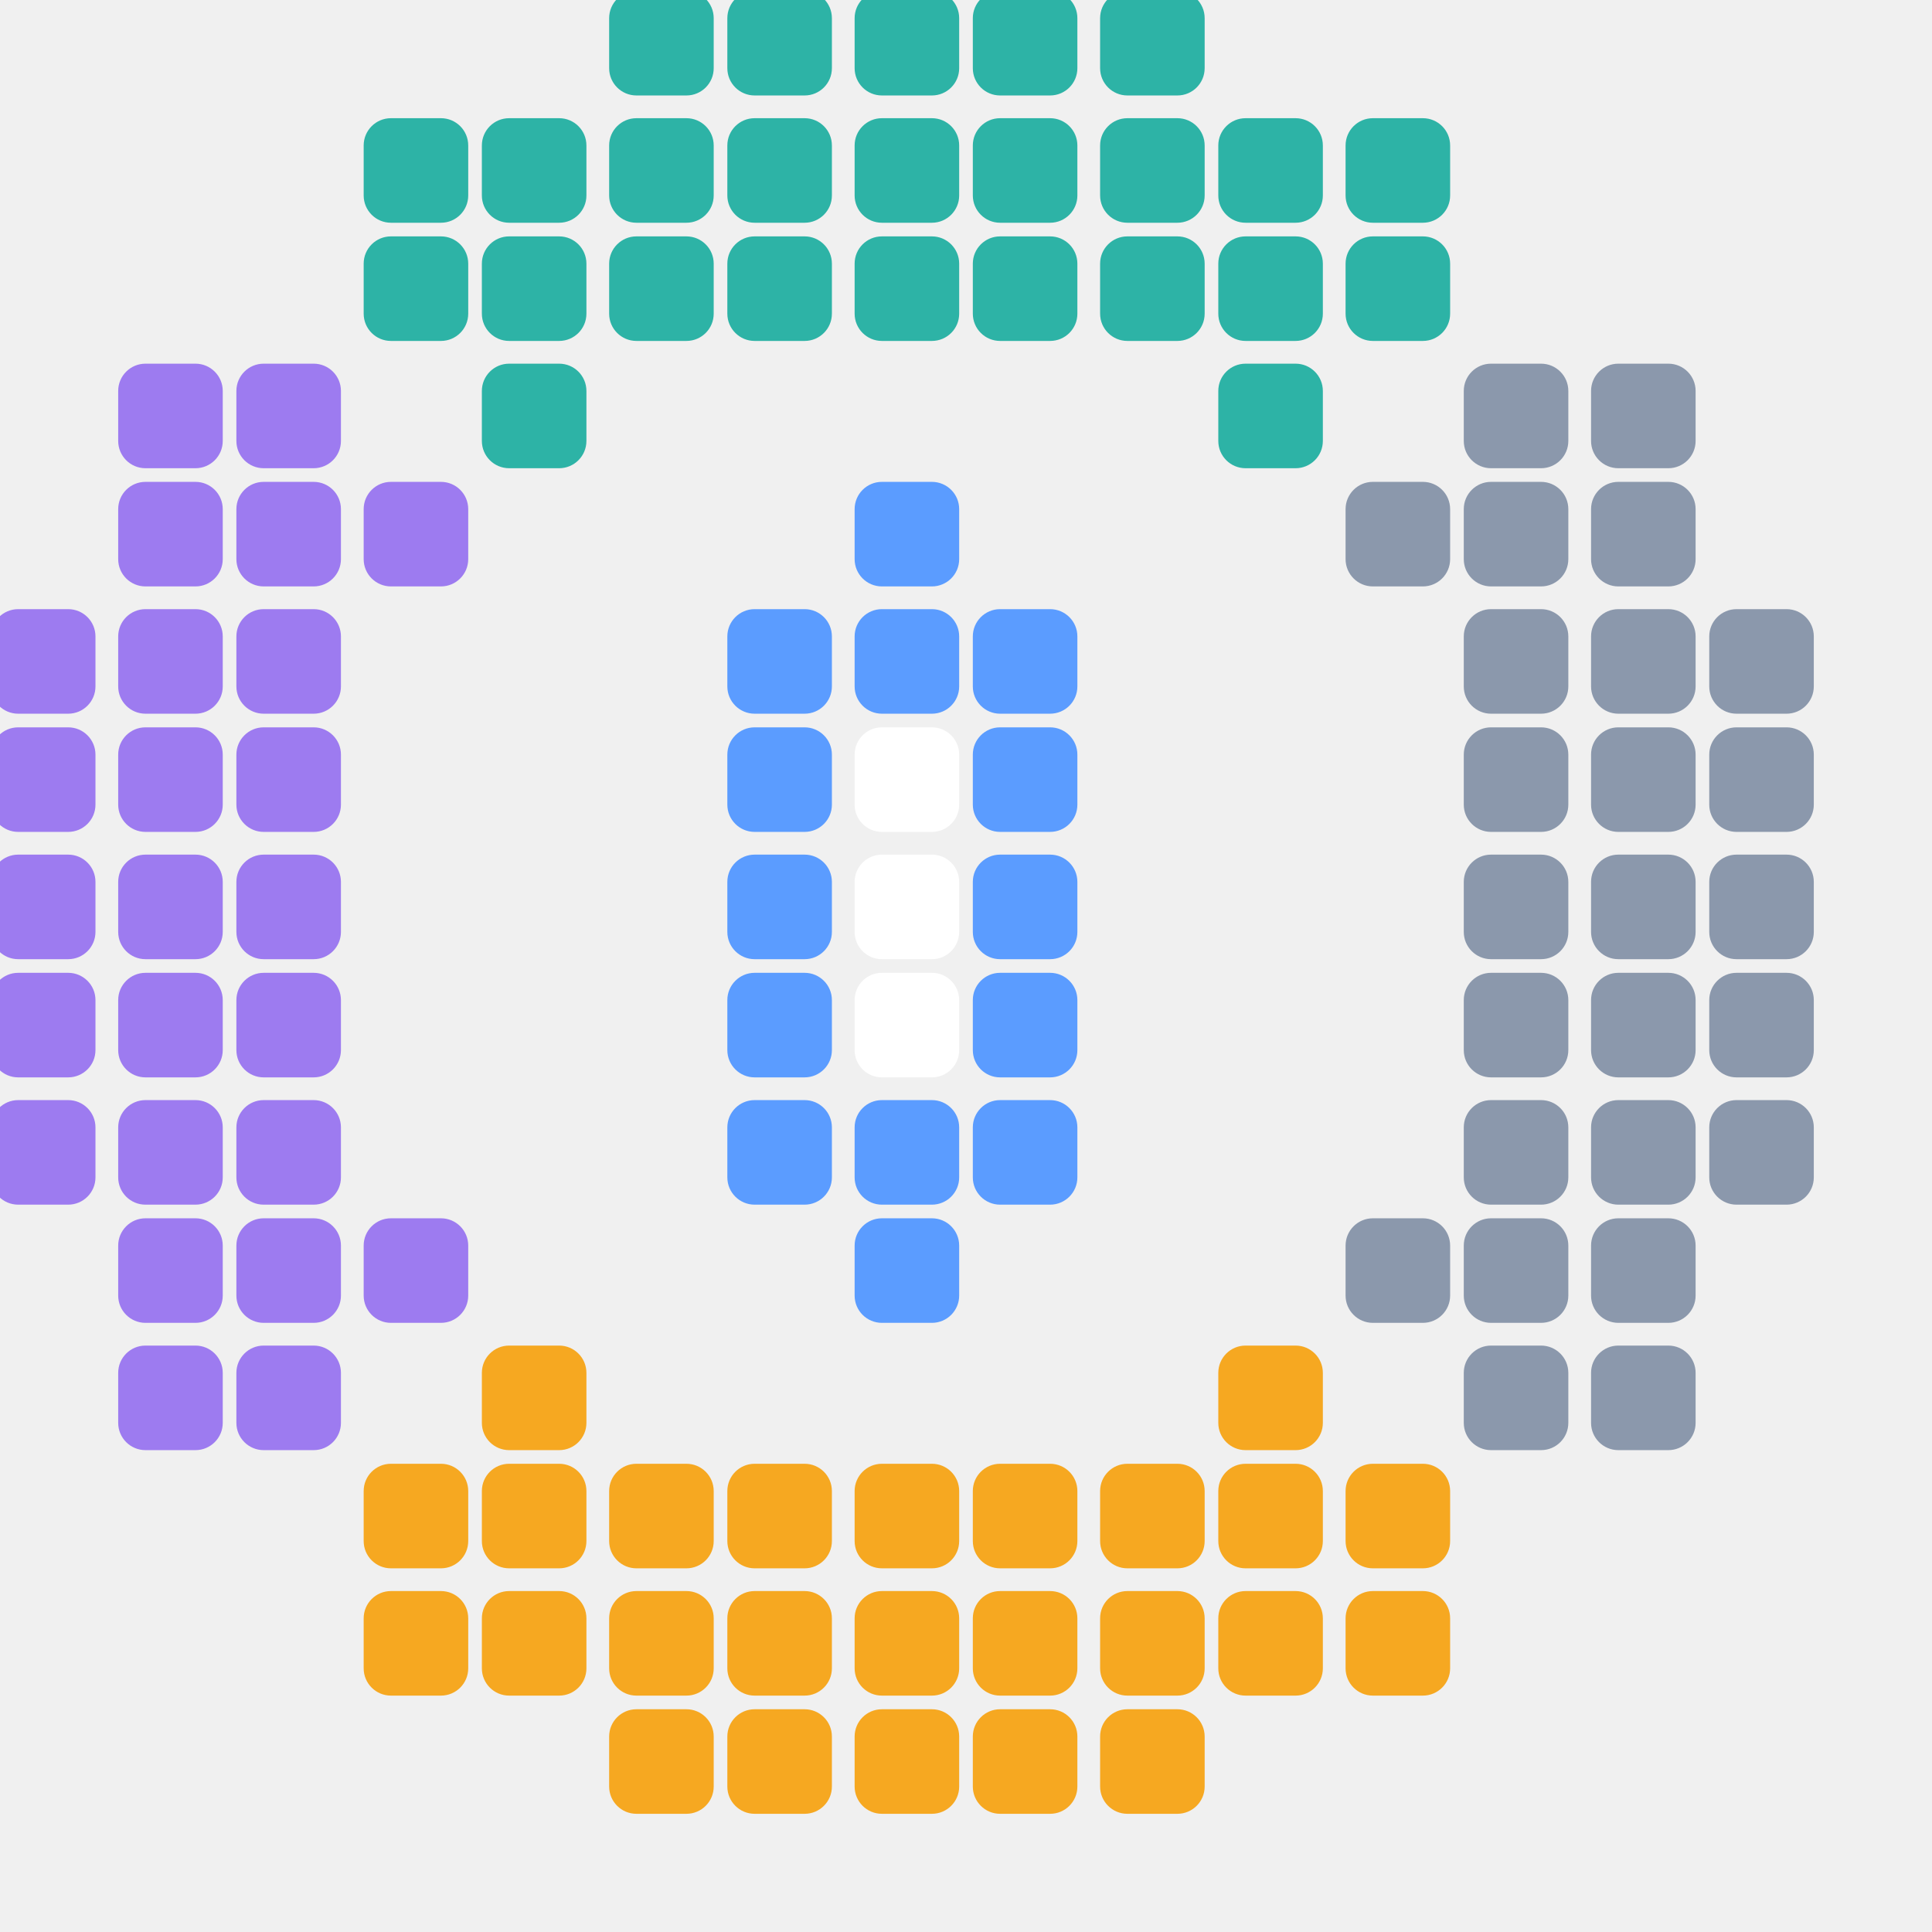
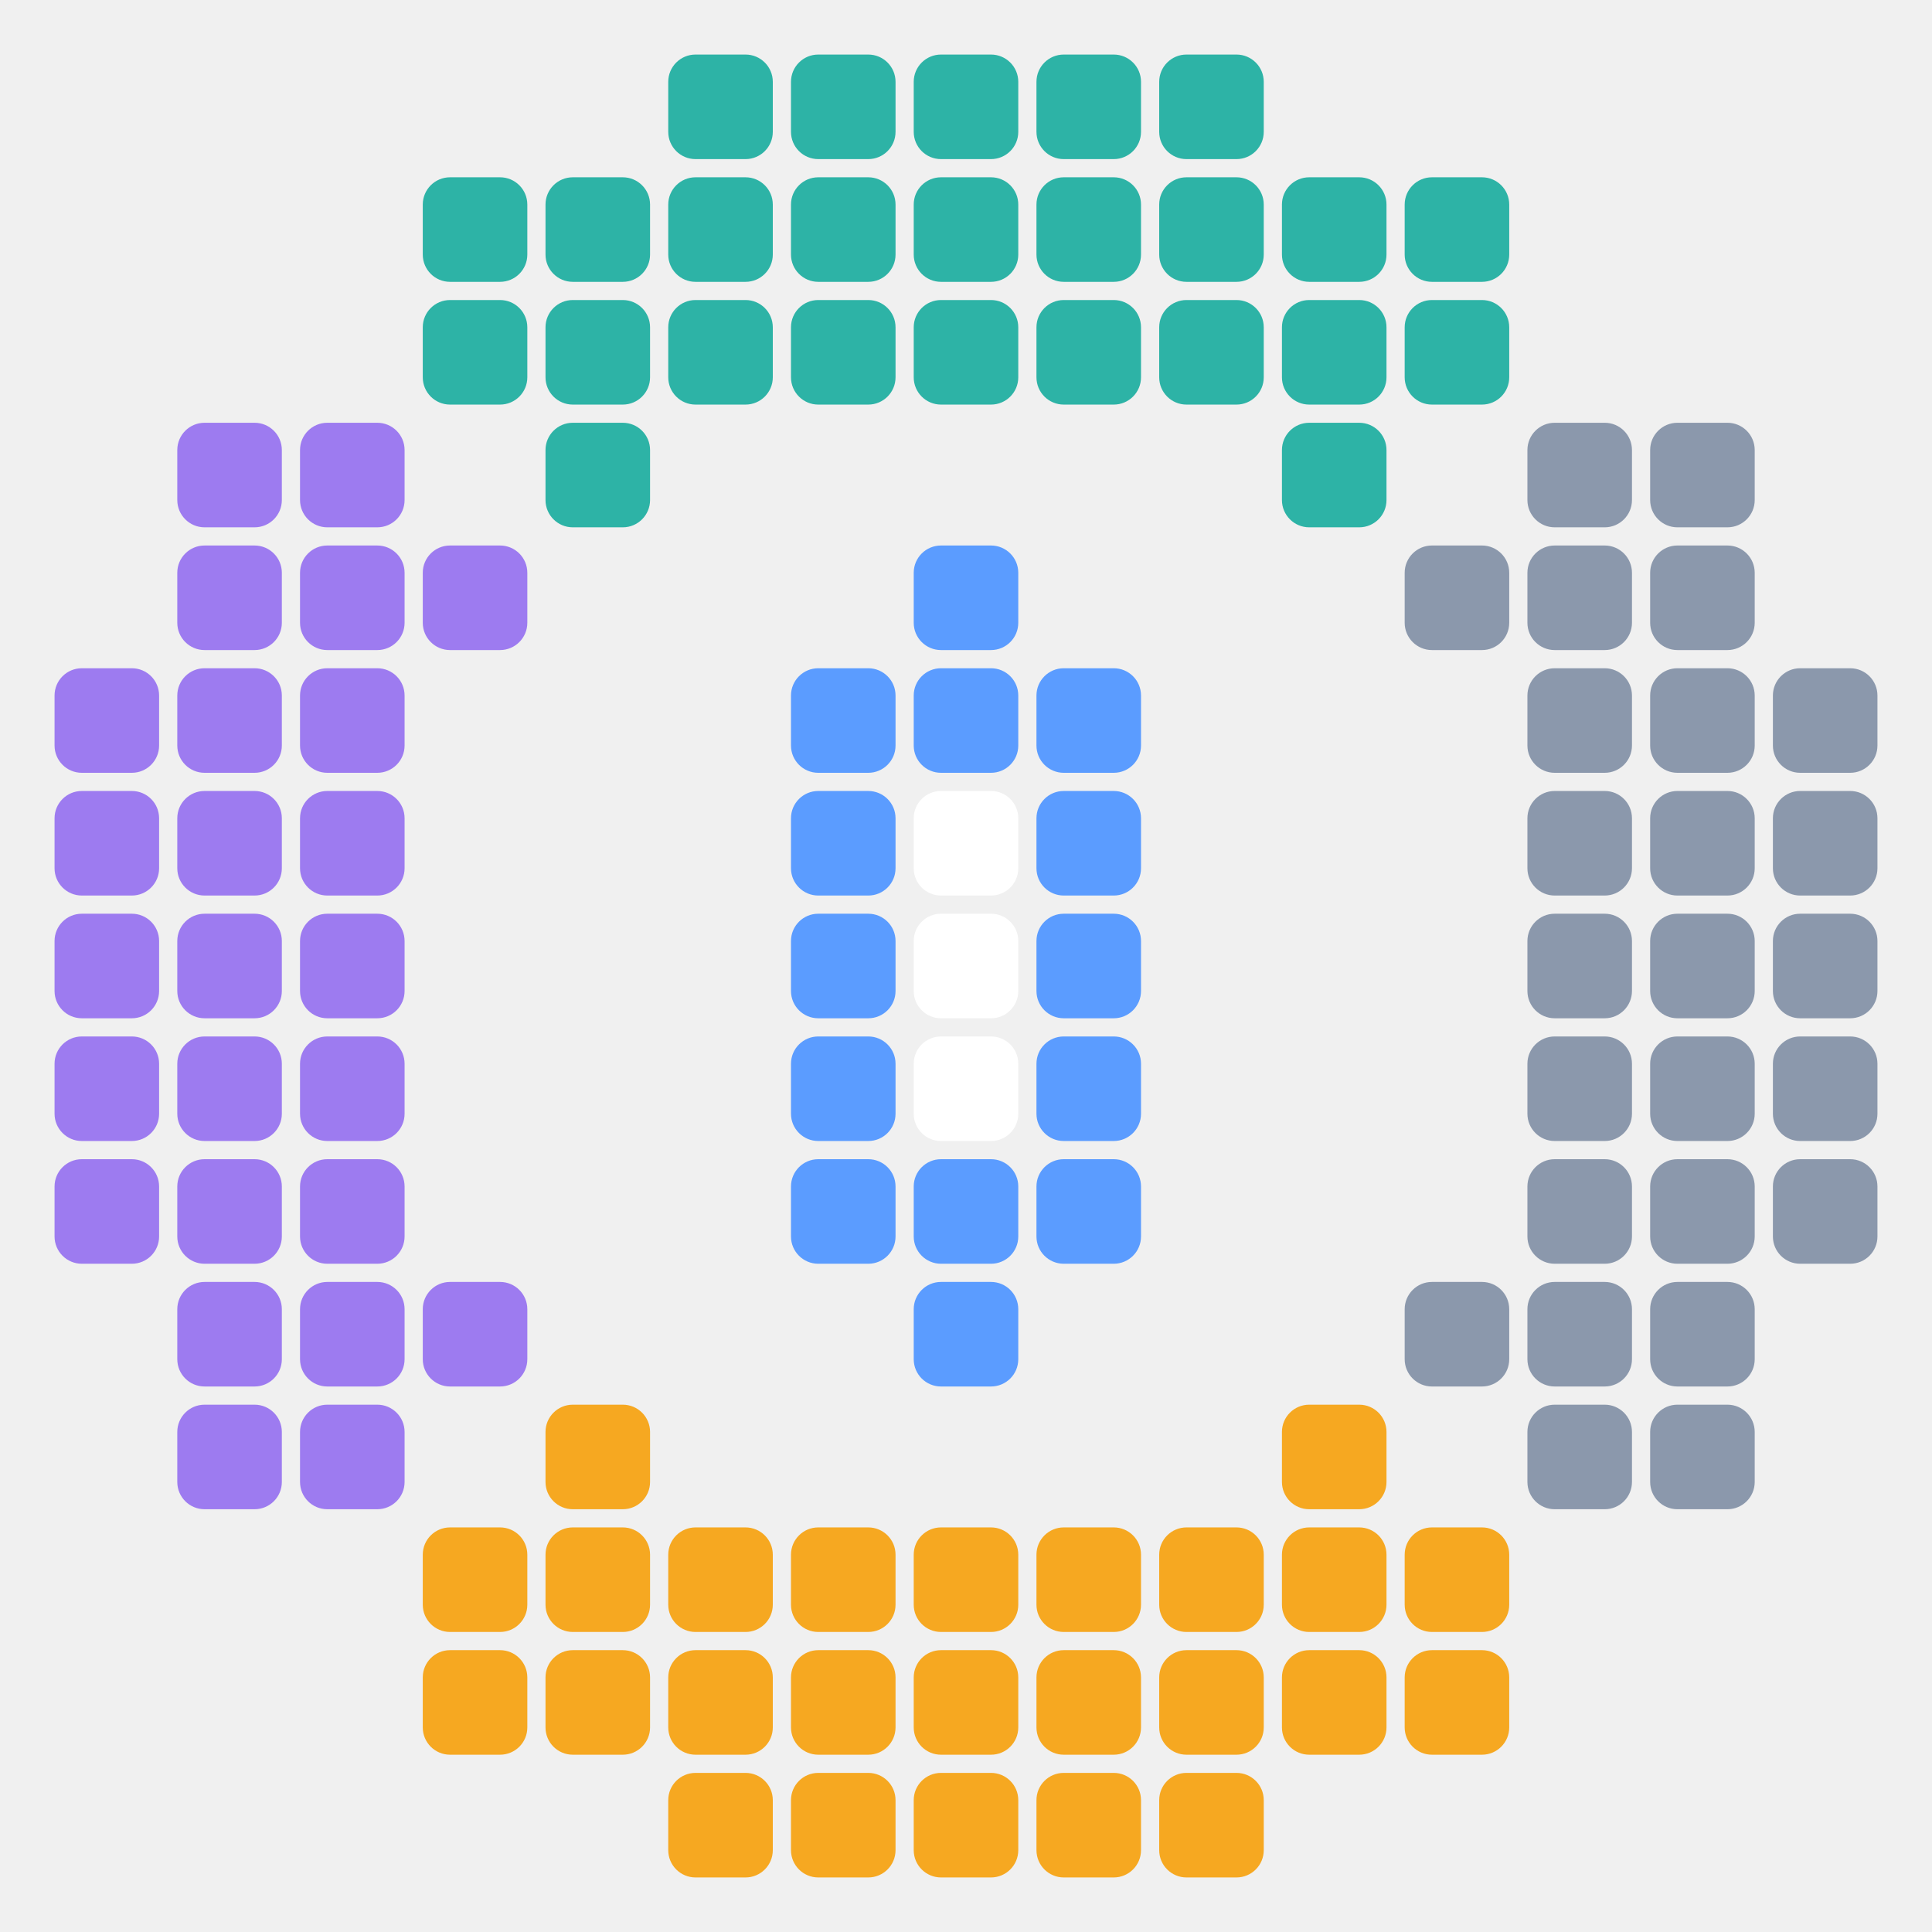
<svg xmlns="http://www.w3.org/2000/svg" viewBox="0 0 425 425" width="425" height="425">
-   <rect x="188" y="52" width="23" height="23" rx="6" fill="#2DB3A6" />
-   <rect x="188" y="26" width="23" height="23" rx="6" fill="#2DB3A6" />
-   <rect x="188" y="-2" width="23" height="23" rx="6" fill="#2DB3A6" />
-   <rect x="214" y="52" width="23" height="23" rx="6" fill="#2DB3A6" />
-   <rect x="214" y="26" width="23" height="23" rx="6" fill="#2DB3A6" />
-   <rect x="214" y="-2" width="23" height="23" rx="6" fill="#2DB3A6" />
-   <rect x="160" y="52" width="23" height="23" rx="6" fill="#2DB3A6" />
-   <rect x="160" y="26" width="23" height="23" rx="6" fill="#2DB3A6" />
-   <rect x="160" y="-2" width="23" height="23" rx="6" fill="#2DB3A6" />
-   <rect x="242" y="52" width="23" height="23" rx="6" fill="#2DB3A6" />
-   <rect x="242" y="26" width="23" height="23" rx="6" fill="#2DB3A6" />
-   <rect x="242" y="-2" width="23" height="23" rx="6" fill="#2DB3A6" />
-   <rect x="134" y="52" width="23" height="23" rx="6" fill="#2DB3A6" />
-   <rect x="134" y="26" width="23" height="23" rx="6" fill="#2DB3A6" />
-   <rect x="134" y="-2" width="23" height="23" rx="6" fill="#2DB3A6" />
-   <rect x="268" y="80" width="23" height="23" rx="6" fill="#2DB3A6" />
-   <rect x="268" y="52" width="23" height="23" rx="6" fill="#2DB3A6" />
-   <rect x="268" y="26" width="23" height="23" rx="6" fill="#2DB3A6" />
-   <rect x="106" y="80" width="23" height="23" rx="6" fill="#2DB3A6" />
-   <rect x="106" y="52" width="23" height="23" rx="6" fill="#2DB3A6" />
-   <rect x="106" y="26" width="23" height="23" rx="6" fill="#2DB3A6" />
-   <rect x="296" y="52" width="23" height="23" rx="6" fill="#2DB3A6" />
-   <rect x="296" y="26" width="23" height="23" rx="6" fill="#2DB3A6" />
-   <rect x="80" y="52" width="23" height="23" rx="6" fill="#2DB3A6" />
-   <rect x="80" y="26" width="23" height="23" rx="6" fill="#2DB3A6" />
-   <rect x="52" y="188" width="23" height="23" rx="6" fill="#9D7BF0" />
-   <rect x="26" y="188" width="23" height="23" rx="6" fill="#9D7BF0" />
-   <rect x="-2" y="188" width="23" height="23" rx="6" fill="#9D7BF0" />
-   <rect x="52" y="160" width="23" height="23" rx="6" fill="#9D7BF0" />
-   <rect x="26" y="160" width="23" height="23" rx="6" fill="#9D7BF0" />
-   <rect x="-2" y="160" width="23" height="23" rx="6" fill="#9D7BF0" />
-   <rect x="52" y="214" width="23" height="23" rx="6" fill="#9D7BF0" />
-   <rect x="26" y="214" width="23" height="23" rx="6" fill="#9D7BF0" />
-   <rect x="-2" y="214" width="23" height="23" rx="6" fill="#9D7BF0" />
-   <rect x="52" y="134" width="23" height="23" rx="6" fill="#9D7BF0" />
-   <rect x="26" y="134" width="23" height="23" rx="6" fill="#9D7BF0" />
-   <rect x="-2" y="134" width="23" height="23" rx="6" fill="#9D7BF0" />
-   <rect x="52" y="242" width="23" height="23" rx="6" fill="#9D7BF0" />
-   <rect x="26" y="242" width="23" height="23" rx="6" fill="#9D7BF0" />
-   <rect x="-2" y="242" width="23" height="23" rx="6" fill="#9D7BF0" />
-   <rect x="80" y="106" width="23" height="23" rx="6" fill="#9D7BF0" />
-   <rect x="52" y="106" width="23" height="23" rx="6" fill="#9D7BF0" />
-   <rect x="26" y="106" width="23" height="23" rx="6" fill="#9D7BF0" />
-   <rect x="80" y="268" width="23" height="23" rx="6" fill="#9D7BF0" />
-   <rect x="52" y="268" width="23" height="23" rx="6" fill="#9D7BF0" />
-   <rect x="26" y="268" width="23" height="23" rx="6" fill="#9D7BF0" />
-   <rect x="52" y="80" width="23" height="23" rx="6" fill="#9D7BF0" />
-   <rect x="26" y="80" width="23" height="23" rx="6" fill="#9D7BF0" />
-   <rect x="52" y="296" width="23" height="23" rx="6" fill="#9D7BF0" />
-   <rect x="26" y="296" width="23" height="23" rx="6" fill="#9D7BF0" />
-   <rect x="188" y="322" width="23" height="23" rx="6" fill="#F6A821" />
-   <rect x="188" y="350" width="23" height="23" rx="6" fill="#F6A821" />
-   <rect x="188" y="376" width="23" height="23" rx="6" fill="#F6A821" />
-   <rect x="160" y="322" width="23" height="23" rx="6" fill="#F6A821" />
-   <rect x="160" y="350" width="23" height="23" rx="6" fill="#F6A821" />
-   <rect x="160" y="376" width="23" height="23" rx="6" fill="#F6A821" />
-   <rect x="214" y="322" width="23" height="23" rx="6" fill="#F6A821" />
-   <rect x="214" y="350" width="23" height="23" rx="6" fill="#F6A821" />
-   <rect x="214" y="376" width="23" height="23" rx="6" fill="#F6A821" />
-   <rect x="134" y="322" width="23" height="23" rx="6" fill="#F6A821" />
-   <rect x="134" y="350" width="23" height="23" rx="6" fill="#F6A821" />
-   <rect x="134" y="376" width="23" height="23" rx="6" fill="#F6A821" />
-   <rect x="242" y="322" width="23" height="23" rx="6" fill="#F6A821" />
-   <rect x="242" y="350" width="23" height="23" rx="6" fill="#F6A821" />
-   <rect x="242" y="376" width="23" height="23" rx="6" fill="#F6A821" />
-   <rect x="106" y="296" width="23" height="23" rx="6" fill="#F6A821" />
-   <rect x="106" y="322" width="23" height="23" rx="6" fill="#F6A821" />
-   <rect x="106" y="350" width="23" height="23" rx="6" fill="#F6A821" />
-   <rect x="268" y="296" width="23" height="23" rx="6" fill="#F6A821" />
-   <rect x="268" y="322" width="23" height="23" rx="6" fill="#F6A821" />
-   <rect x="268" y="350" width="23" height="23" rx="6" fill="#F6A821" />
-   <rect x="80" y="322" width="23" height="23" rx="6" fill="#F6A821" />
-   <rect x="80" y="350" width="23" height="23" rx="6" fill="#F6A821" />
-   <rect x="296" y="322" width="23" height="23" rx="6" fill="#F6A821" />
-   <rect x="296" y="350" width="23" height="23" rx="6" fill="#F6A821" />
-   <rect x="322" y="188" width="23" height="23" rx="6" fill="#8B98AC" />
-   <rect x="350" y="188" width="23" height="23" rx="6" fill="#8B98AC" />
-   <rect x="376" y="188" width="23" height="23" rx="6" fill="#8B98AC" />
-   <rect x="322" y="214" width="23" height="23" rx="6" fill="#8B98AC" />
-   <rect x="350" y="214" width="23" height="23" rx="6" fill="#8B98AC" />
-   <rect x="376" y="214" width="23" height="23" rx="6" fill="#8B98AC" />
-   <rect x="322" y="160" width="23" height="23" rx="6" fill="#8B98AC" />
-   <rect x="350" y="160" width="23" height="23" rx="6" fill="#8B98AC" />
-   <rect x="376" y="160" width="23" height="23" rx="6" fill="#8B98AC" />
-   <rect x="322" y="242" width="23" height="23" rx="6" fill="#8B98AC" />
-   <rect x="350" y="242" width="23" height="23" rx="6" fill="#8B98AC" />
-   <rect x="376" y="242" width="23" height="23" rx="6" fill="#8B98AC" />
-   <rect x="322" y="134" width="23" height="23" rx="6" fill="#8B98AC" />
-   <rect x="350" y="134" width="23" height="23" rx="6" fill="#8B98AC" />
-   <rect x="376" y="134" width="23" height="23" rx="6" fill="#8B98AC" />
-   <rect x="296" y="268" width="23" height="23" rx="6" fill="#8B98AC" />
-   <rect x="322" y="268" width="23" height="23" rx="6" fill="#8B98AC" />
-   <rect x="350" y="268" width="23" height="23" rx="6" fill="#8B98AC" />
-   <rect x="296" y="106" width="23" height="23" rx="6" fill="#8B98AC" />
-   <rect x="322" y="106" width="23" height="23" rx="6" fill="#8B98AC" />
-   <rect x="350" y="106" width="23" height="23" rx="6" fill="#8B98AC" />
-   <rect x="322" y="296" width="23" height="23" rx="6" fill="#8B98AC" />
-   <rect x="350" y="296" width="23" height="23" rx="6" fill="#8B98AC" />
-   <rect x="322" y="80" width="23" height="23" rx="6" fill="#8B98AC" />
-   <rect x="350" y="80" width="23" height="23" rx="6" fill="#8B98AC" />
-   <rect x="188" y="106" width="23" height="23" rx="6" fill="#5B9CFF" />
-   <rect x="188" y="134" width="23" height="23" rx="6" fill="#5B9CFF" />
-   <rect x="188" y="242" width="23" height="23" rx="6" fill="#5B9CFF" />
-   <rect x="188" y="268" width="23" height="23" rx="6" fill="#5B9CFF" />
-   <rect x="160" y="134" width="23" height="23" rx="6" fill="#5B9CFF" />
-   <rect x="160" y="160" width="23" height="23" rx="6" fill="#5B9CFF" />
-   <rect x="160" y="188" width="23" height="23" rx="6" fill="#5B9CFF" />
-   <rect x="160" y="214" width="23" height="23" rx="6" fill="#5B9CFF" />
-   <rect x="160" y="242" width="23" height="23" rx="6" fill="#5B9CFF" />
-   <rect x="214" y="134" width="23" height="23" rx="6" fill="#5B9CFF" />
-   <rect x="214" y="160" width="23" height="23" rx="6" fill="#5B9CFF" />
-   <rect x="214" y="188" width="23" height="23" rx="6" fill="#5B9CFF" />
-   <rect x="214" y="214" width="23" height="23" rx="6" fill="#5B9CFF" />
-   <rect x="214" y="242" width="23" height="23" rx="6" fill="#5B9CFF" />
-   <rect x="188" y="160" width="23" height="23" rx="6" fill="#FFFFFF" />
-   <rect x="188" y="188" width="23" height="23" rx="6" fill="#FFFFFF" />
-   <rect x="188" y="214" width="23" height="23" rx="6" fill="#FFFFFF" />
+   <rect x="201" y="66" width="23" height="23" rx="6" fill="#2DB3A6" />
+   <rect x="201" y="39" width="23" height="23" rx="6" fill="#2DB3A6" />
+   <rect x="201" y="12" width="23" height="23" rx="6" fill="#2DB3A6" />
+   <rect x="228" y="66" width="23" height="23" rx="6" fill="#2DB3A6" />
+   <rect x="228" y="39" width="23" height="23" rx="6" fill="#2DB3A6" />
+   <rect x="228" y="12" width="23" height="23" rx="6" fill="#2DB3A6" />
+   <rect x="174" y="66" width="23" height="23" rx="6" fill="#2DB3A6" />
+   <rect x="174" y="39" width="23" height="23" rx="6" fill="#2DB3A6" />
+   <rect x="174" y="12" width="23" height="23" rx="6" fill="#2DB3A6" />
+   <rect x="255" y="66" width="23" height="23" rx="6" fill="#2DB3A6" />
+   <rect x="255" y="39" width="23" height="23" rx="6" fill="#2DB3A6" />
+   <rect x="255" y="12" width="23" height="23" rx="6" fill="#2DB3A6" />
+   <rect x="147" y="66" width="23" height="23" rx="6" fill="#2DB3A6" />
+   <rect x="147" y="39" width="23" height="23" rx="6" fill="#2DB3A6" />
+   <rect x="147" y="12" width="23" height="23" rx="6" fill="#2DB3A6" />
+   <rect x="282" y="93" width="23" height="23" rx="6" fill="#2DB3A6" />
+   <rect x="282" y="66" width="23" height="23" rx="6" fill="#2DB3A6" />
+   <rect x="282" y="39" width="23" height="23" rx="6" fill="#2DB3A6" />
+   <rect x="120" y="93" width="23" height="23" rx="6" fill="#2DB3A6" />
+   <rect x="120" y="66" width="23" height="23" rx="6" fill="#2DB3A6" />
+   <rect x="120" y="39" width="23" height="23" rx="6" fill="#2DB3A6" />
+   <rect x="309" y="66" width="23" height="23" rx="6" fill="#2DB3A6" />
+   <rect x="309" y="39" width="23" height="23" rx="6" fill="#2DB3A6" />
+   <rect x="93" y="66" width="23" height="23" rx="6" fill="#2DB3A6" />
+   <rect x="93" y="39" width="23" height="23" rx="6" fill="#2DB3A6" />
+   <rect x="66" y="201" width="23" height="23" rx="6" fill="#9D7BF0" />
+   <rect x="39" y="201" width="23" height="23" rx="6" fill="#9D7BF0" />
+   <rect x="12" y="201" width="23" height="23" rx="6" fill="#9D7BF0" />
+   <rect x="66" y="174" width="23" height="23" rx="6" fill="#9D7BF0" />
+   <rect x="39" y="174" width="23" height="23" rx="6" fill="#9D7BF0" />
+   <rect x="12" y="174" width="23" height="23" rx="6" fill="#9D7BF0" />
+   <rect x="66" y="228" width="23" height="23" rx="6" fill="#9D7BF0" />
+   <rect x="39" y="228" width="23" height="23" rx="6" fill="#9D7BF0" />
+   <rect x="12" y="228" width="23" height="23" rx="6" fill="#9D7BF0" />
+   <rect x="66" y="147" width="23" height="23" rx="6" fill="#9D7BF0" />
+   <rect x="39" y="147" width="23" height="23" rx="6" fill="#9D7BF0" />
+   <rect x="12" y="147" width="23" height="23" rx="6" fill="#9D7BF0" />
+   <rect x="66" y="255" width="23" height="23" rx="6" fill="#9D7BF0" />
+   <rect x="39" y="255" width="23" height="23" rx="6" fill="#9D7BF0" />
+   <rect x="12" y="255" width="23" height="23" rx="6" fill="#9D7BF0" />
+   <rect x="93" y="120" width="23" height="23" rx="6" fill="#9D7BF0" />
+   <rect x="66" y="120" width="23" height="23" rx="6" fill="#9D7BF0" />
+   <rect x="39" y="120" width="23" height="23" rx="6" fill="#9D7BF0" />
+   <rect x="93" y="282" width="23" height="23" rx="6" fill="#9D7BF0" />
+   <rect x="66" y="282" width="23" height="23" rx="6" fill="#9D7BF0" />
+   <rect x="39" y="282" width="23" height="23" rx="6" fill="#9D7BF0" />
+   <rect x="66" y="93" width="23" height="23" rx="6" fill="#9D7BF0" />
+   <rect x="39" y="93" width="23" height="23" rx="6" fill="#9D7BF0" />
+   <rect x="66" y="309" width="23" height="23" rx="6" fill="#9D7BF0" />
+   <rect x="39" y="309" width="23" height="23" rx="6" fill="#9D7BF0" />
+   <rect x="201" y="336" width="23" height="23" rx="6" fill="#F6A821" />
+   <rect x="201" y="363" width="23" height="23" rx="6" fill="#F6A821" />
+   <rect x="201" y="390" width="23" height="23" rx="6" fill="#F6A821" />
+   <rect x="174" y="336" width="23" height="23" rx="6" fill="#F6A821" />
+   <rect x="174" y="363" width="23" height="23" rx="6" fill="#F6A821" />
+   <rect x="174" y="390" width="23" height="23" rx="6" fill="#F6A821" />
+   <rect x="228" y="336" width="23" height="23" rx="6" fill="#F6A821" />
+   <rect x="228" y="363" width="23" height="23" rx="6" fill="#F6A821" />
+   <rect x="228" y="390" width="23" height="23" rx="6" fill="#F6A821" />
+   <rect x="147" y="336" width="23" height="23" rx="6" fill="#F6A821" />
+   <rect x="147" y="363" width="23" height="23" rx="6" fill="#F6A821" />
+   <rect x="147" y="390" width="23" height="23" rx="6" fill="#F6A821" />
+   <rect x="255" y="336" width="23" height="23" rx="6" fill="#F6A821" />
+   <rect x="255" y="363" width="23" height="23" rx="6" fill="#F6A821" />
+   <rect x="255" y="390" width="23" height="23" rx="6" fill="#F6A821" />
+   <rect x="120" y="309" width="23" height="23" rx="6" fill="#F6A821" />
+   <rect x="120" y="336" width="23" height="23" rx="6" fill="#F6A821" />
+   <rect x="120" y="363" width="23" height="23" rx="6" fill="#F6A821" />
+   <rect x="282" y="309" width="23" height="23" rx="6" fill="#F6A821" />
+   <rect x="282" y="336" width="23" height="23" rx="6" fill="#F6A821" />
+   <rect x="282" y="363" width="23" height="23" rx="6" fill="#F6A821" />
+   <rect x="93" y="336" width="23" height="23" rx="6" fill="#F6A821" />
+   <rect x="93" y="363" width="23" height="23" rx="6" fill="#F6A821" />
+   <rect x="309" y="336" width="23" height="23" rx="6" fill="#F6A821" />
+   <rect x="309" y="363" width="23" height="23" rx="6" fill="#F6A821" />
+   <rect x="336" y="201" width="23" height="23" rx="6" fill="#8B98AC" />
+   <rect x="363" y="201" width="23" height="23" rx="6" fill="#8B98AC" />
+   <rect x="390" y="201" width="23" height="23" rx="6" fill="#8B98AC" />
+   <rect x="336" y="228" width="23" height="23" rx="6" fill="#8B98AC" />
+   <rect x="363" y="228" width="23" height="23" rx="6" fill="#8B98AC" />
+   <rect x="390" y="228" width="23" height="23" rx="6" fill="#8B98AC" />
+   <rect x="336" y="174" width="23" height="23" rx="6" fill="#8B98AC" />
+   <rect x="363" y="174" width="23" height="23" rx="6" fill="#8B98AC" />
+   <rect x="390" y="174" width="23" height="23" rx="6" fill="#8B98AC" />
+   <rect x="336" y="255" width="23" height="23" rx="6" fill="#8B98AC" />
+   <rect x="363" y="255" width="23" height="23" rx="6" fill="#8B98AC" />
+   <rect x="390" y="255" width="23" height="23" rx="6" fill="#8B98AC" />
+   <rect x="336" y="147" width="23" height="23" rx="6" fill="#8B98AC" />
+   <rect x="363" y="147" width="23" height="23" rx="6" fill="#8B98AC" />
+   <rect x="390" y="147" width="23" height="23" rx="6" fill="#8B98AC" />
+   <rect x="309" y="282" width="23" height="23" rx="6" fill="#8B98AC" />
+   <rect x="336" y="282" width="23" height="23" rx="6" fill="#8B98AC" />
+   <rect x="363" y="282" width="23" height="23" rx="6" fill="#8B98AC" />
+   <rect x="309" y="120" width="23" height="23" rx="6" fill="#8B98AC" />
+   <rect x="336" y="120" width="23" height="23" rx="6" fill="#8B98AC" />
+   <rect x="363" y="120" width="23" height="23" rx="6" fill="#8B98AC" />
+   <rect x="336" y="309" width="23" height="23" rx="6" fill="#8B98AC" />
+   <rect x="363" y="309" width="23" height="23" rx="6" fill="#8B98AC" />
+   <rect x="336" y="93" width="23" height="23" rx="6" fill="#8B98AC" />
+   <rect x="363" y="93" width="23" height="23" rx="6" fill="#8B98AC" />
+   <rect x="201" y="120" width="23" height="23" rx="6" fill="#5B9CFF" />
+   <rect x="201" y="147" width="23" height="23" rx="6" fill="#5B9CFF" />
+   <rect x="201" y="255" width="23" height="23" rx="6" fill="#5B9CFF" />
+   <rect x="201" y="282" width="23" height="23" rx="6" fill="#5B9CFF" />
+   <rect x="174" y="147" width="23" height="23" rx="6" fill="#5B9CFF" />
+   <rect x="174" y="174" width="23" height="23" rx="6" fill="#5B9CFF" />
+   <rect x="174" y="201" width="23" height="23" rx="6" fill="#5B9CFF" />
+   <rect x="174" y="228" width="23" height="23" rx="6" fill="#5B9CFF" />
+   <rect x="174" y="255" width="23" height="23" rx="6" fill="#5B9CFF" />
+   <rect x="228" y="147" width="23" height="23" rx="6" fill="#5B9CFF" />
+   <rect x="228" y="174" width="23" height="23" rx="6" fill="#5B9CFF" />
+   <rect x="228" y="201" width="23" height="23" rx="6" fill="#5B9CFF" />
+   <rect x="228" y="228" width="23" height="23" rx="6" fill="#5B9CFF" />
+   <rect x="228" y="255" width="23" height="23" rx="6" fill="#5B9CFF" />
+   <rect x="201" y="174" width="23" height="23" rx="6" fill="#FFFFFF" />
+   <rect x="201" y="201" width="23" height="23" rx="6" fill="#FFFFFF" />
+   <rect x="201" y="228" width="23" height="23" rx="6" fill="#FFFFFF" />
</svg>
